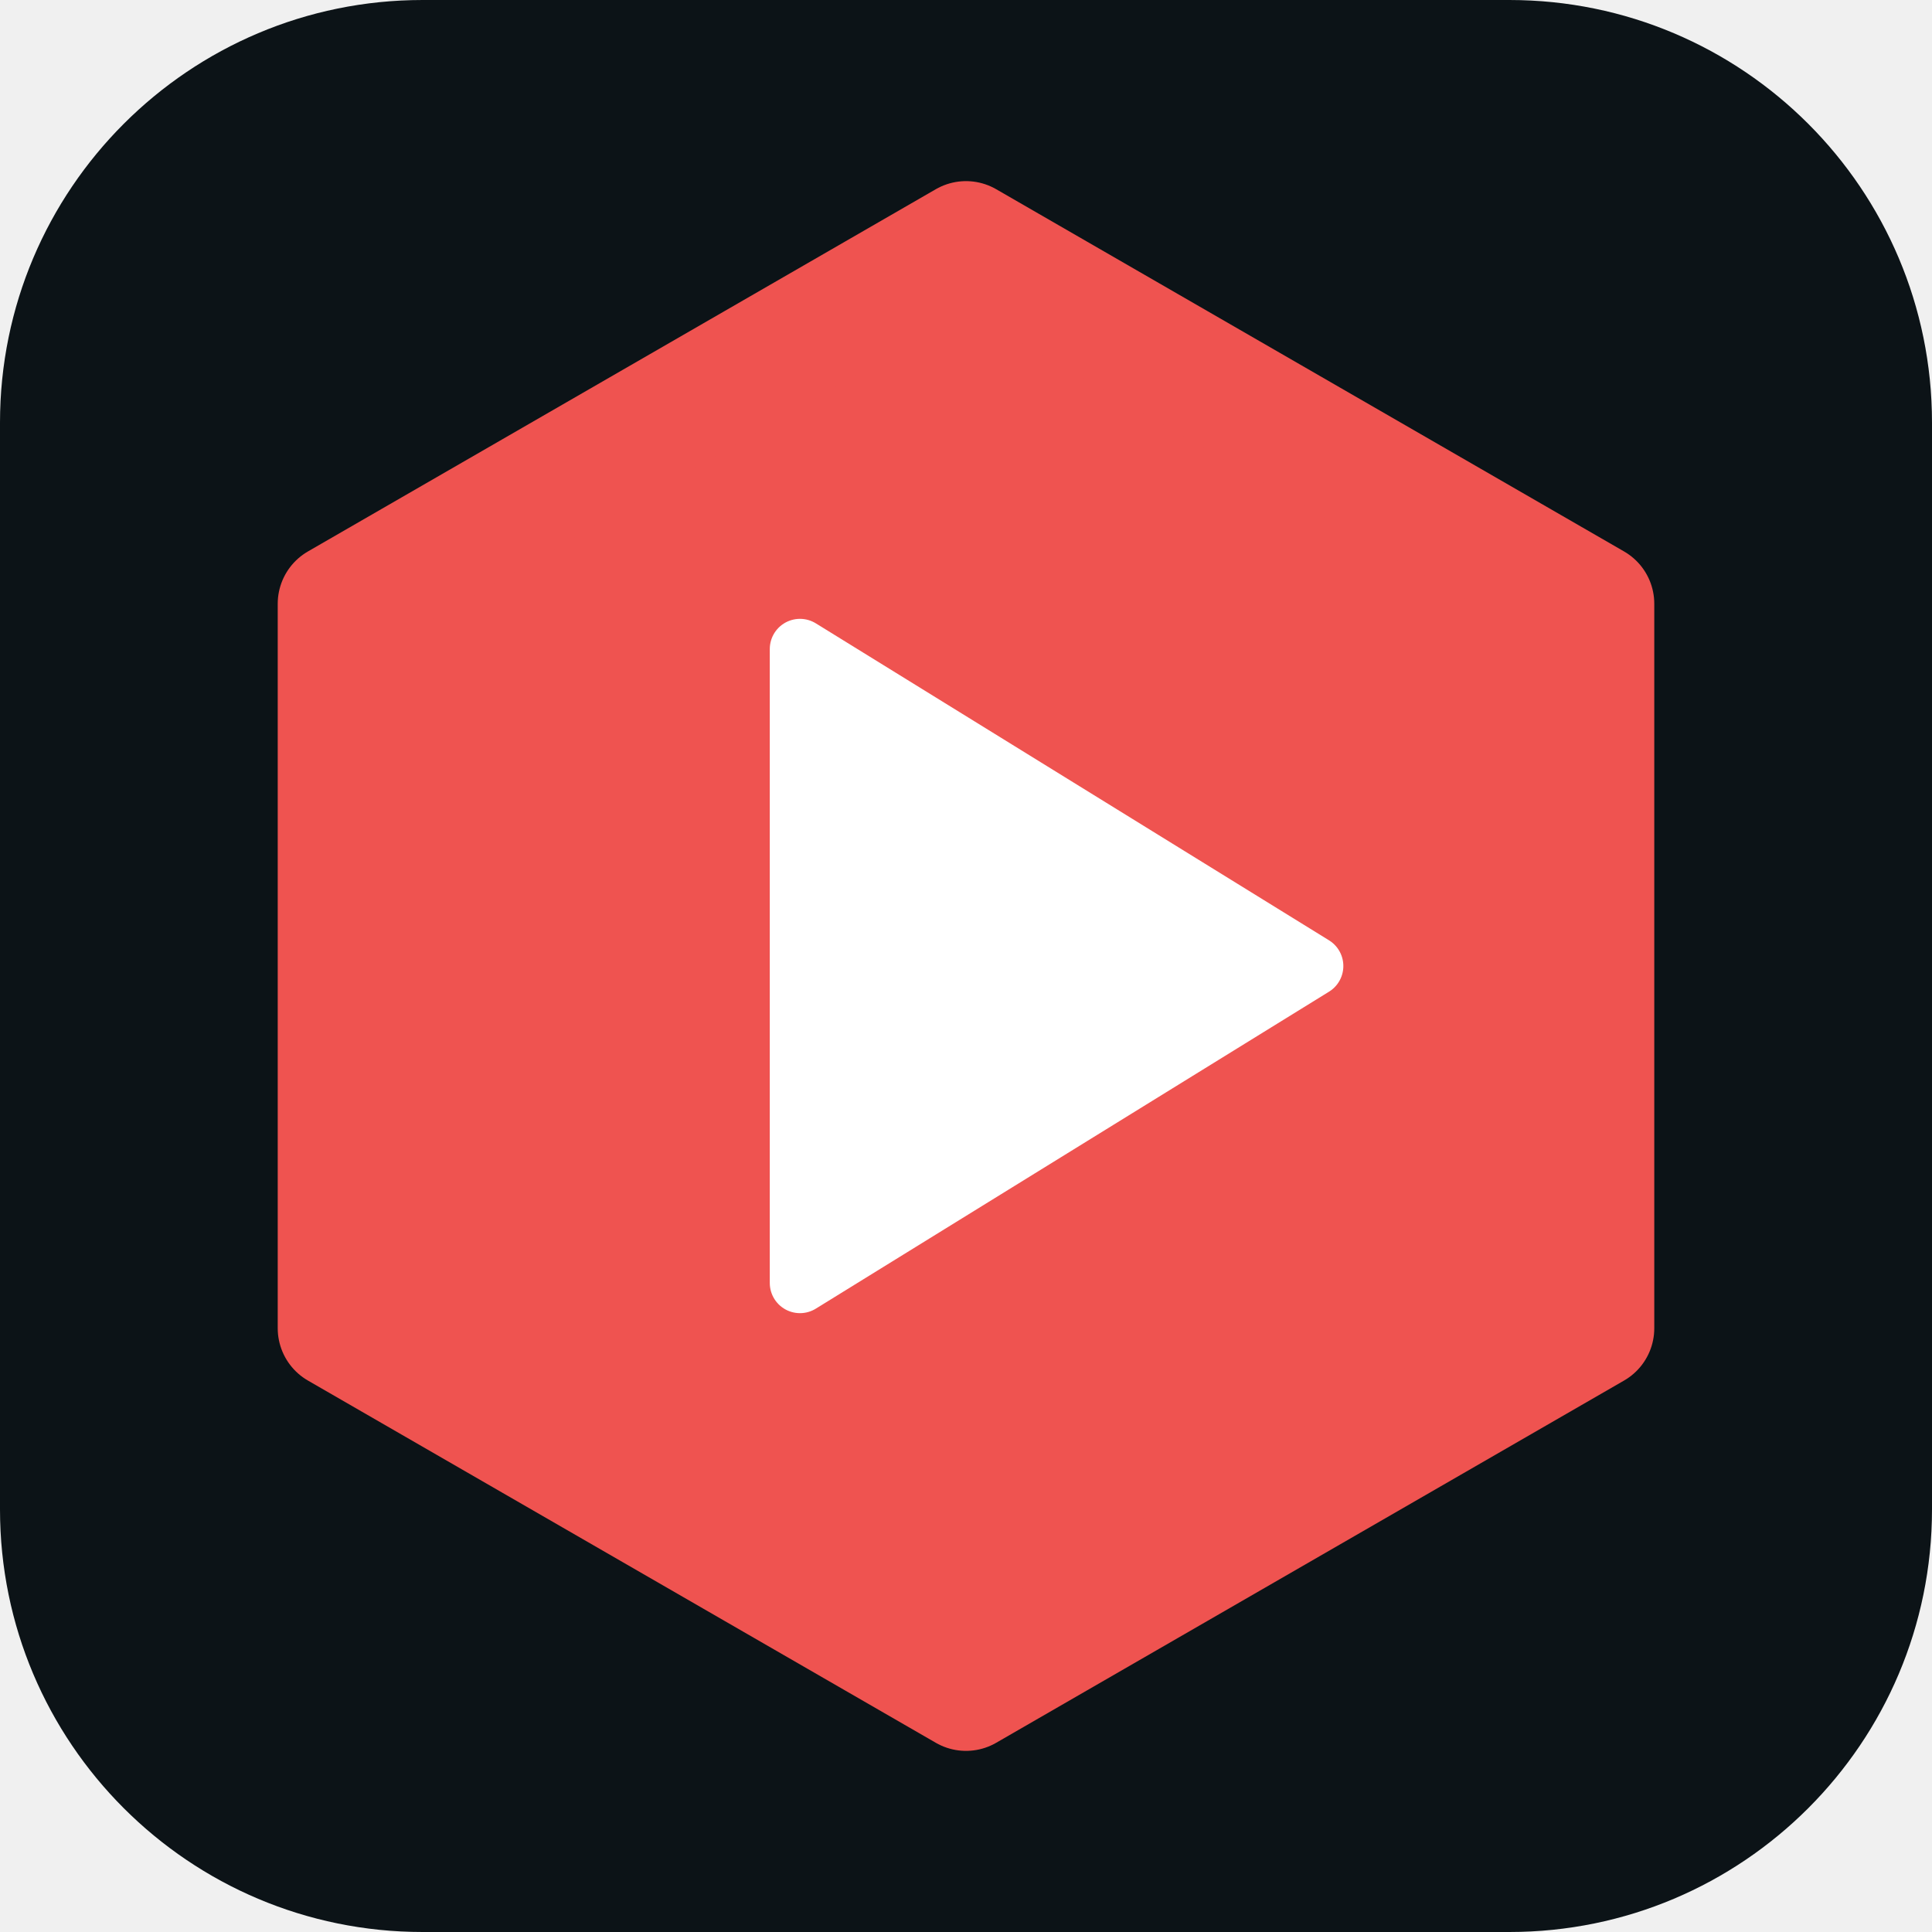
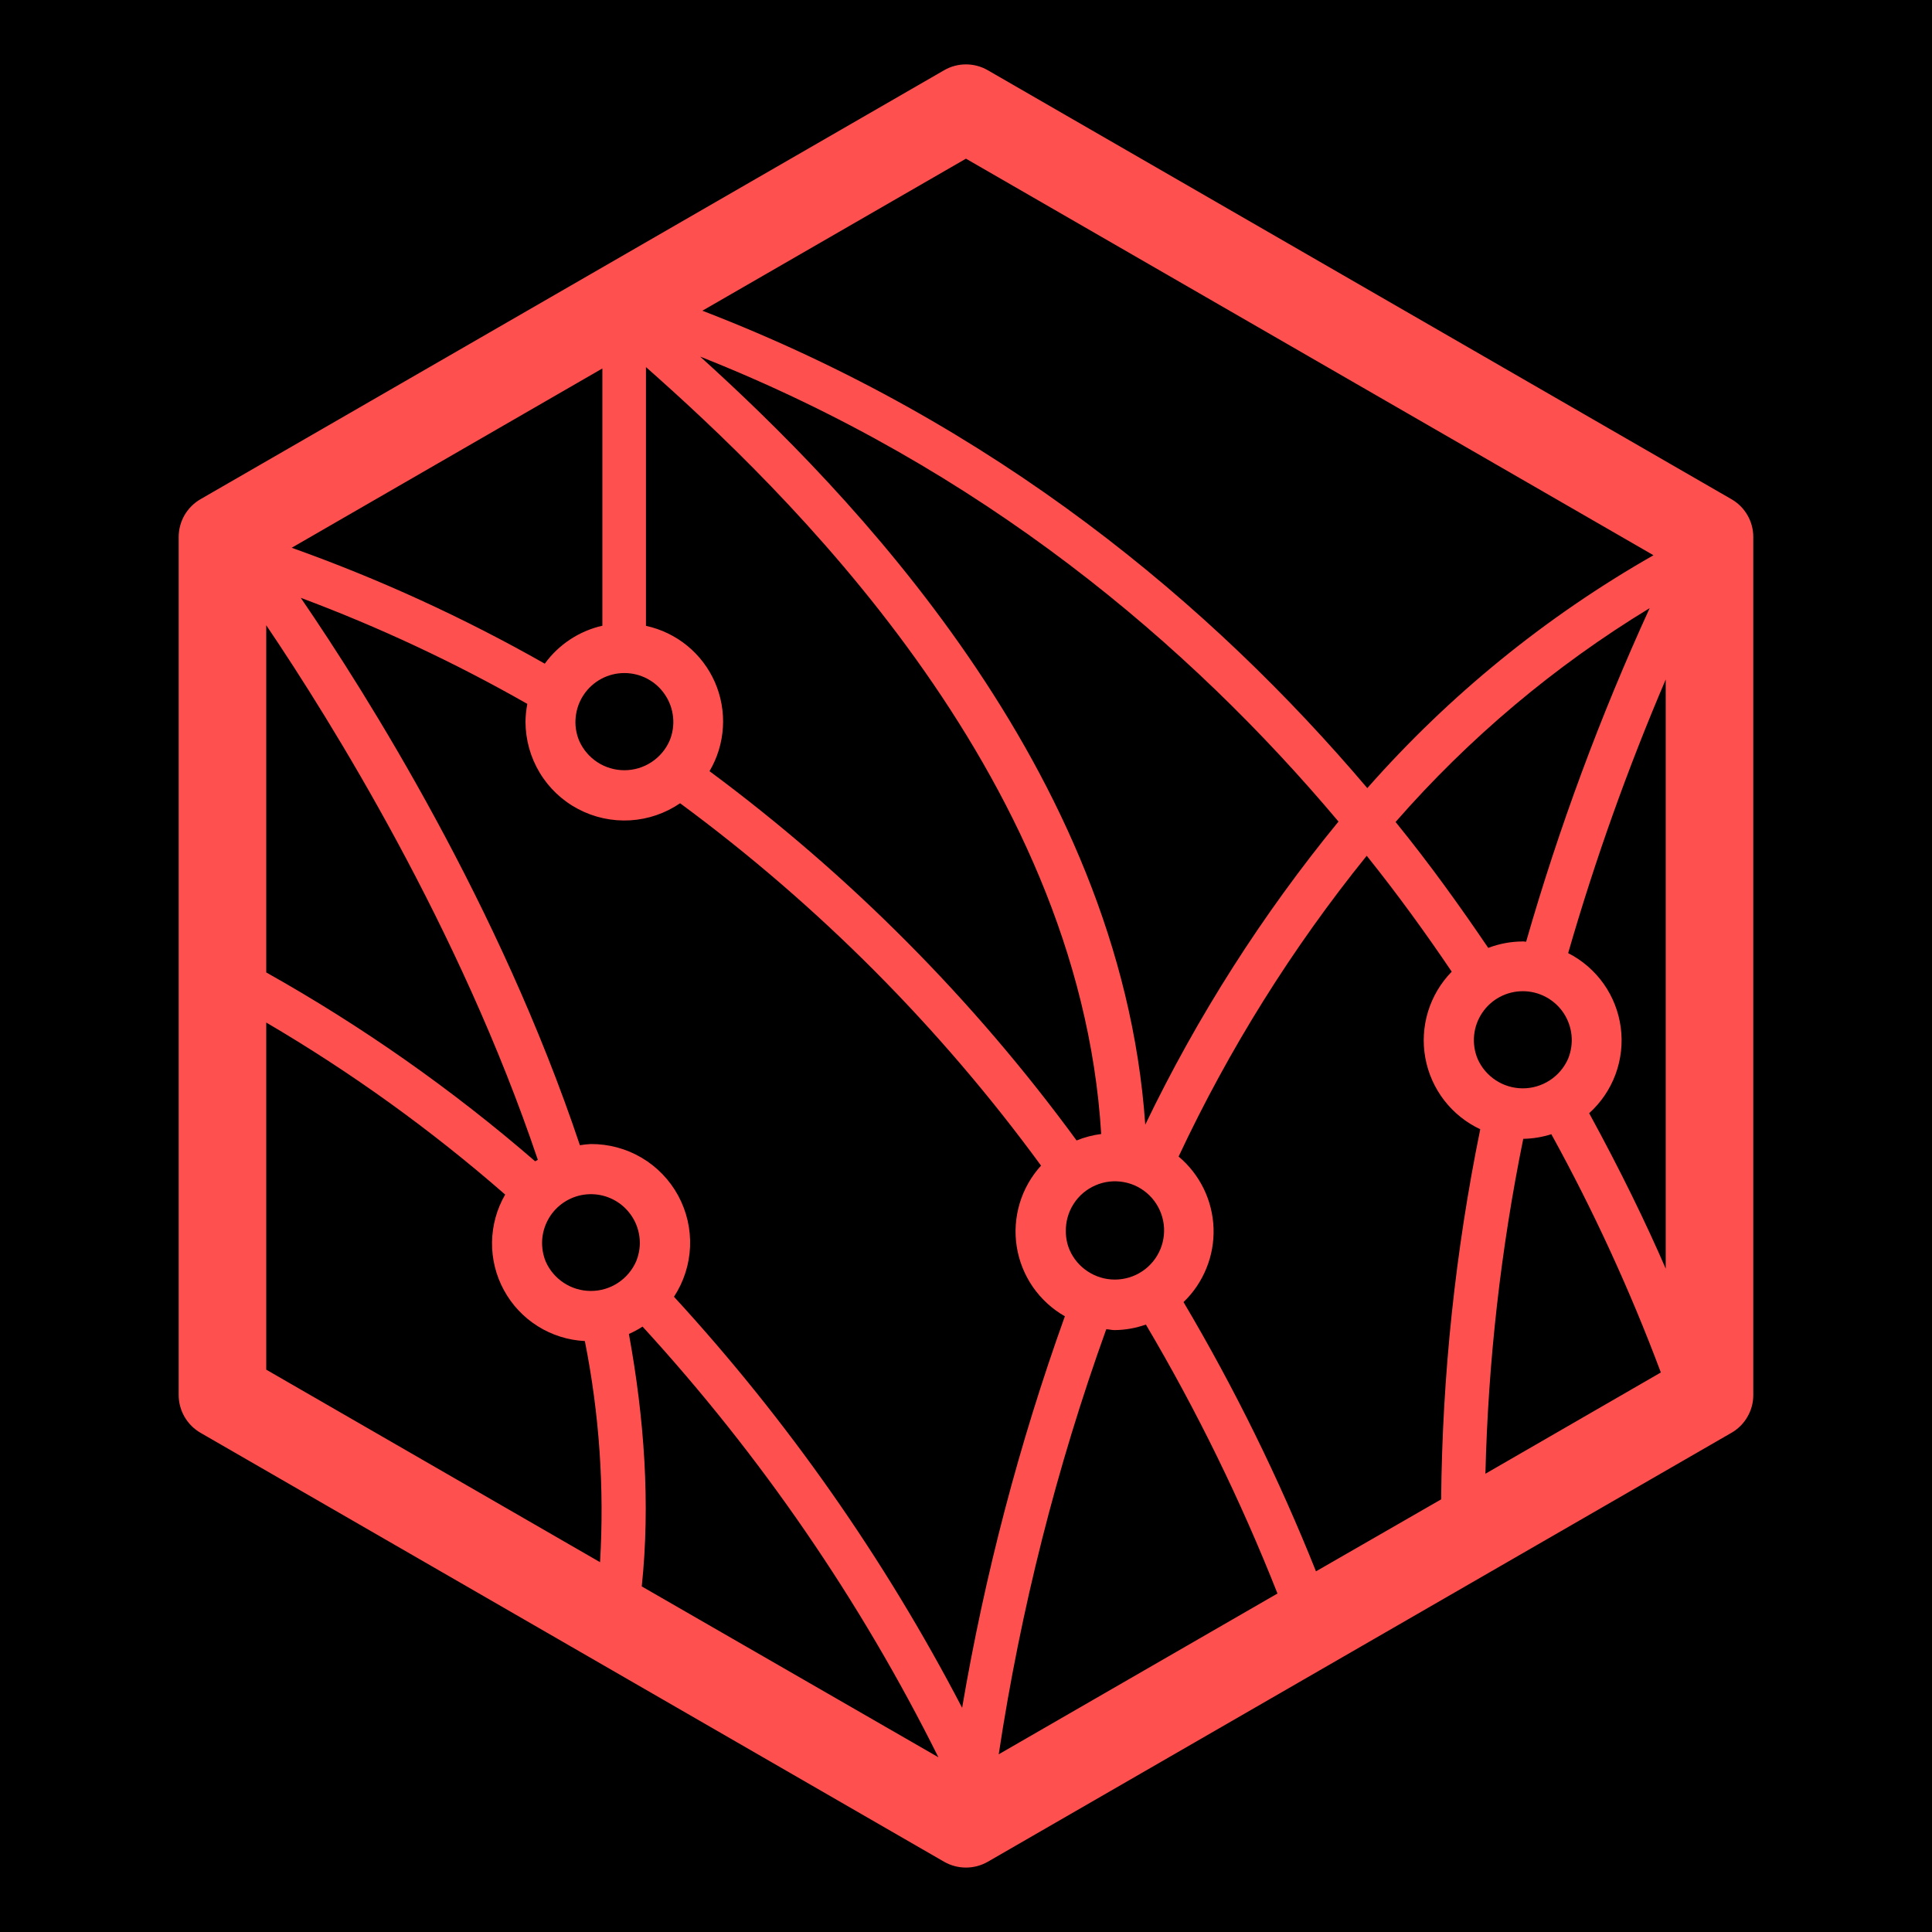
- <svg xmlns="http://www.w3.org/2000/svg" viewBox="0 0 64 64">
-   <rect width="64" height="64" rx="14" fill="#0c1317" />
-   <path d="M32 8 52.8 20v24L32 56 11.2 44V20Z" fill="#EF5350" stroke="#EF5350" stroke-width="4" stroke-linejoin="round" />
-   <path d="M26.5 21.5v21L43.5 32Z" fill="#fff" stroke="#fff" stroke-width="2" stroke-linejoin="round" />
+ <svg xmlns="http://www.w3.org/2000/svg" viewBox="-3.627 0.002 46 46">
+   <rect x="-3.627" y="0.002" width="46" height="46" fill="#000" />
+   <path fill="#FF5050" d="M37.597 11.887L19.893 1.675C19.735 1.583 19.555 1.535 19.372 1.535C19.189 1.535 19.009 1.583 18.851 1.675L1.148 11.887C0.99 11.978 0.858 12.11 0.766 12.268C0.675 12.427 0.627 12.607 0.627 12.79V33.214C0.627 33.397 0.675 33.577 0.766 33.735C0.858 33.894 0.99 34.026 1.148 34.117L18.851 44.329C19.009 44.42 19.189 44.468 19.372 44.468C19.555 44.468 19.735 44.42 19.893 44.329L37.597 34.117C37.756 34.026 37.888 33.894 37.979 33.735C38.071 33.577 38.119 33.397 38.118 33.214V12.79C38.119 12.607 38.071 12.427 37.979 12.268C37.888 12.11 37.756 11.978 37.597 11.887ZM19.372 3.78L35.742 13.222C33.18 14.681 30.877 16.555 28.928 18.767C25.226 14.401 20.087 10.093 13.096 7.4L19.372 3.78ZM32.626 25.915C32.398 25.914 32.175 25.847 31.985 25.722C31.794 25.596 31.644 25.419 31.553 25.21C31.48 25.033 31.452 24.841 31.471 24.65C31.49 24.46 31.556 24.277 31.663 24.118C31.769 23.959 31.913 23.829 32.082 23.739C32.251 23.649 32.439 23.602 32.631 23.602C32.822 23.602 33.01 23.649 33.179 23.739C33.348 23.829 33.492 23.959 33.599 24.118C33.705 24.277 33.771 24.46 33.79 24.65C33.809 24.841 33.781 25.033 33.709 25.21C33.617 25.42 33.465 25.599 33.273 25.724C33.08 25.849 32.856 25.916 32.626 25.915ZM32.626 22.418C32.346 22.419 32.069 22.471 31.807 22.571C31.14 21.587 30.418 20.578 29.601 19.573C31.346 17.576 33.386 15.859 35.651 14.481C34.474 17.052 33.49 19.707 32.709 22.425C32.681 22.424 32.66 22.416 32.626 22.416V22.418ZM28.241 19.564C26.427 21.778 24.882 24.201 23.641 26.78C23.057 18.302 16.541 11.655 13.044 8.493C19.748 11.146 24.686 15.335 28.241 19.562V19.564ZM22.912 30.468C22.684 30.467 22.462 30.4 22.271 30.274C22.08 30.149 21.93 29.971 21.839 29.762C21.78 29.623 21.75 29.473 21.75 29.322C21.745 29.09 21.81 28.861 21.936 28.665C22.061 28.469 22.243 28.316 22.456 28.224C22.67 28.131 22.906 28.105 23.135 28.148C23.363 28.19 23.574 28.3 23.74 28.463C23.906 28.626 24.019 28.835 24.066 29.063C24.113 29.291 24.09 29.528 24.002 29.743C23.913 29.958 23.763 30.142 23.569 30.271C23.376 30.4 23.148 30.468 22.916 30.468H22.912ZM22.592 27.002C22.391 27.028 22.194 27.079 22.006 27.156C19.552 23.802 16.605 20.838 13.266 18.363C13.454 18.046 13.563 17.688 13.585 17.32C13.608 16.952 13.542 16.584 13.395 16.246C13.247 15.908 13.021 15.61 12.736 15.377C12.45 15.143 12.113 14.981 11.753 14.903V8.742C14.973 11.588 22.068 18.359 22.592 27.001V27.002ZM12.317 17.635C12.226 17.845 12.075 18.023 11.883 18.149C11.692 18.274 11.468 18.341 11.239 18.341C11.01 18.341 10.786 18.274 10.595 18.149C10.403 18.023 10.253 17.845 10.161 17.635C10.088 17.458 10.06 17.266 10.08 17.076C10.099 16.885 10.165 16.702 10.271 16.544C10.378 16.384 10.522 16.254 10.691 16.164C10.859 16.074 11.048 16.027 11.239 16.027C11.431 16.027 11.619 16.074 11.788 16.164C11.957 16.254 12.101 16.384 12.207 16.544C12.314 16.702 12.379 16.885 12.399 17.076C12.418 17.266 12.39 17.458 12.317 17.635ZM10.715 8.775V14.9C10.164 15.025 9.676 15.347 9.344 15.804C7.419 14.711 5.403 13.787 3.318 13.044L10.715 8.775ZM2.712 14.889C4.267 17.189 7.326 22.114 9.178 27.616C9.157 27.628 9.135 27.639 9.115 27.652C7.138 25.941 4.993 24.435 2.712 23.155V14.889ZM11.607 29.595C11.607 29.746 11.577 29.895 11.52 30.034C11.428 30.243 11.277 30.422 11.086 30.547C10.895 30.673 10.671 30.739 10.442 30.739C10.213 30.739 9.989 30.673 9.798 30.547C9.606 30.422 9.455 30.243 9.364 30.034C9.3 29.875 9.272 29.703 9.281 29.532C9.291 29.361 9.339 29.194 9.421 29.043C9.502 28.893 9.616 28.762 9.755 28.66C9.893 28.559 10.052 28.489 10.22 28.456C10.388 28.424 10.562 28.428 10.728 28.47C10.894 28.512 11.049 28.59 11.182 28.699C11.314 28.808 11.421 28.945 11.495 29.099C11.568 29.254 11.607 29.424 11.607 29.595ZM10.66 37.197L2.712 32.613V24.348C4.732 25.532 6.637 26.904 8.401 28.444C8.201 28.789 8.094 29.179 8.088 29.578C8.083 29.976 8.18 30.37 8.371 30.72C8.561 31.07 8.838 31.366 9.176 31.578C9.513 31.79 9.9 31.912 10.298 31.932C10.643 33.664 10.765 35.434 10.66 37.197ZM11.653 37.774C11.86 35.805 11.714 33.776 11.347 31.763C11.459 31.713 11.568 31.655 11.672 31.588C14.487 34.66 16.858 38.111 18.716 41.842L11.653 37.774ZM19.277 40.657C17.43 37.11 15.125 33.822 12.42 30.877C12.653 30.522 12.785 30.11 12.803 29.686C12.82 29.261 12.722 28.84 12.519 28.467C12.316 28.094 12.016 27.783 11.65 27.567C11.284 27.351 10.867 27.239 10.442 27.241C10.354 27.245 10.266 27.255 10.18 27.269C8.272 21.571 5.12 16.551 3.534 14.236C5.397 14.932 7.201 15.777 8.928 16.761C8.901 16.901 8.887 17.044 8.885 17.187C8.886 17.615 9.003 18.035 9.224 18.401C9.445 18.768 9.762 19.067 10.141 19.266C10.52 19.466 10.945 19.558 11.373 19.534C11.8 19.509 12.212 19.369 12.566 19.127C15.852 21.55 18.75 24.459 21.16 27.755C20.925 28.013 20.751 28.32 20.651 28.654C20.551 28.988 20.527 29.34 20.581 29.685C20.636 30.029 20.767 30.357 20.965 30.644C21.164 30.93 21.424 31.169 21.727 31.342C20.64 34.369 19.822 37.486 19.282 40.657H19.277ZM20.152 41.771C20.674 38.323 21.531 34.933 22.712 31.651C22.777 31.651 22.84 31.671 22.908 31.671C23.163 31.669 23.416 31.624 23.656 31.539C24.868 33.588 25.915 35.729 26.789 37.943L20.152 41.771ZM27.706 37.415C26.821 35.2 25.767 33.057 24.552 31.004C24.788 30.778 24.973 30.504 25.096 30.201C25.22 29.898 25.278 29.573 25.267 29.246C25.256 28.919 25.176 28.598 25.033 28.304C24.889 28.01 24.686 27.749 24.435 27.539C25.635 24.98 27.139 22.575 28.914 20.377C29.658 21.306 30.323 22.227 30.938 23.137C30.677 23.404 30.484 23.729 30.374 24.086C30.265 24.443 30.242 24.821 30.309 25.188C30.375 25.555 30.529 25.901 30.756 26.197C30.984 26.493 31.279 26.73 31.617 26.889C31.025 29.789 30.713 32.74 30.686 35.701L27.706 37.415ZM31.74 35.091C31.805 32.411 32.107 29.743 32.641 27.117C32.868 27.113 33.094 27.076 33.31 27.007C34.315 28.832 35.186 30.729 35.917 32.68L31.74 35.091ZM36.033 30.208C35.573 29.144 34.96 27.879 34.21 26.507C34.491 26.254 34.707 25.936 34.838 25.581C34.969 25.226 35.012 24.845 34.963 24.47C34.914 24.094 34.774 23.737 34.556 23.427C34.337 23.118 34.047 22.867 33.71 22.695C34.35 20.478 35.126 18.302 36.033 16.18V30.208Z" />
</svg>
